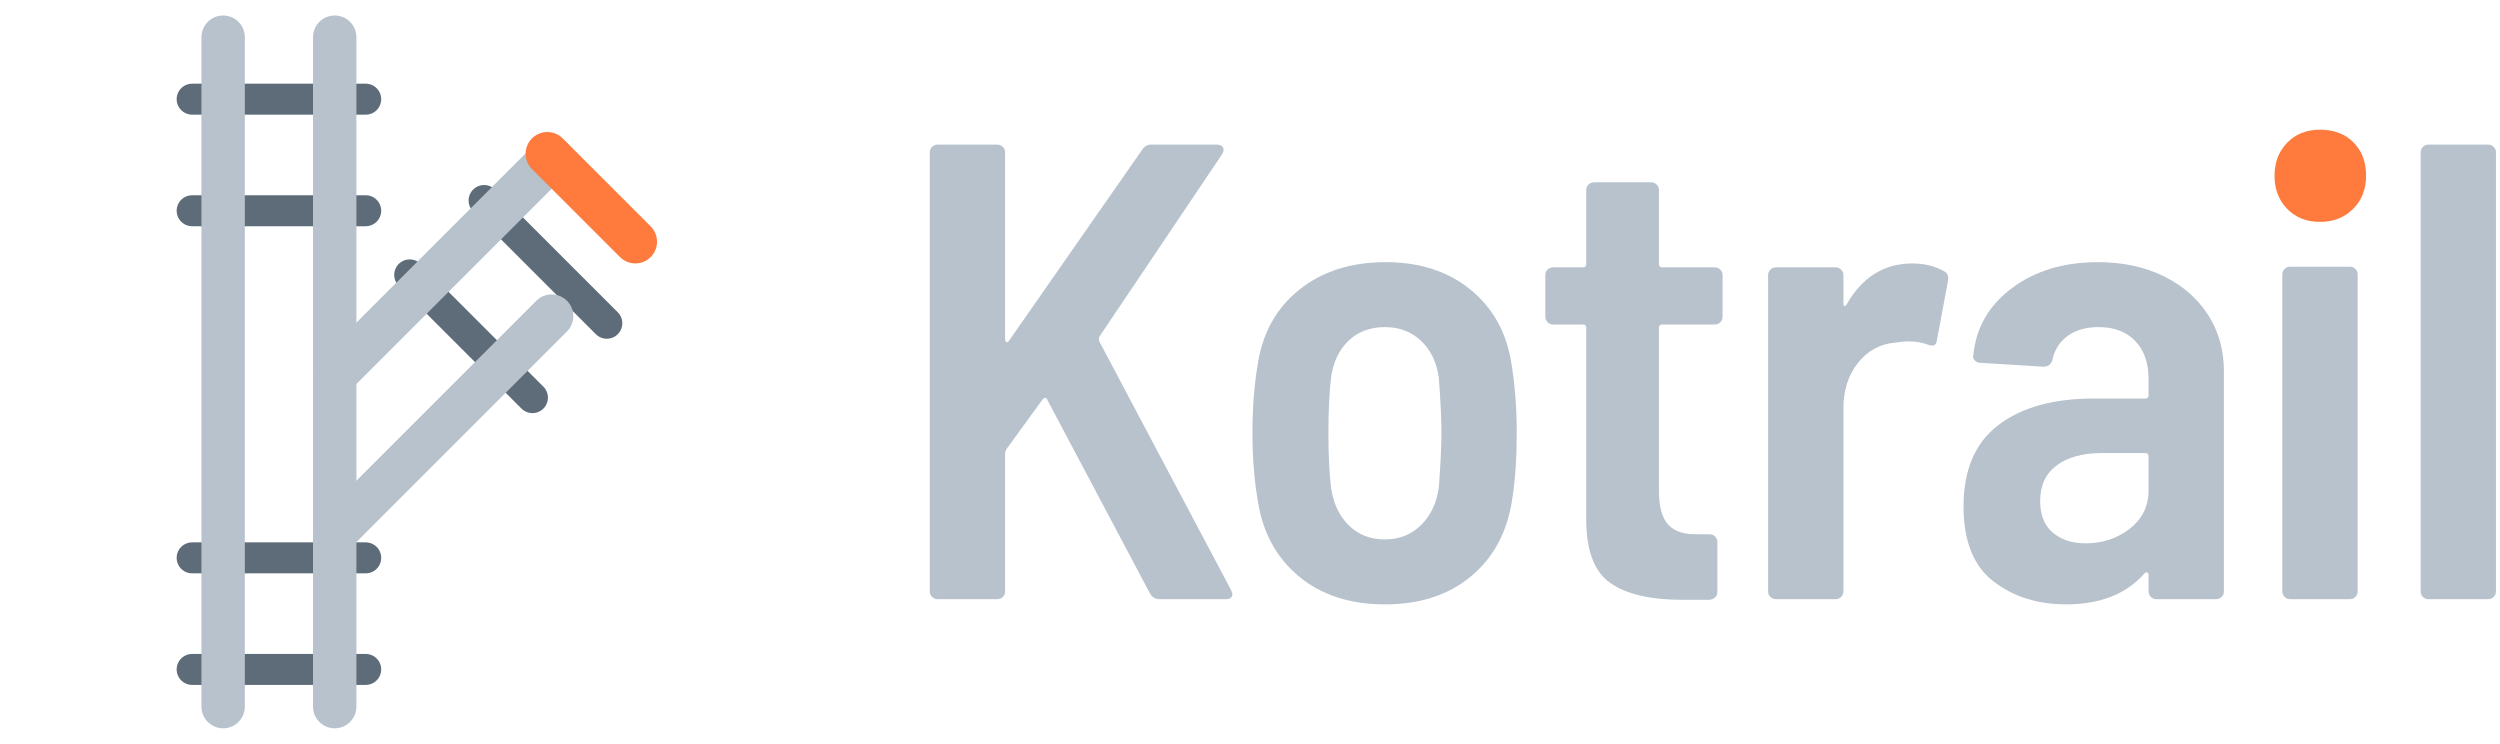
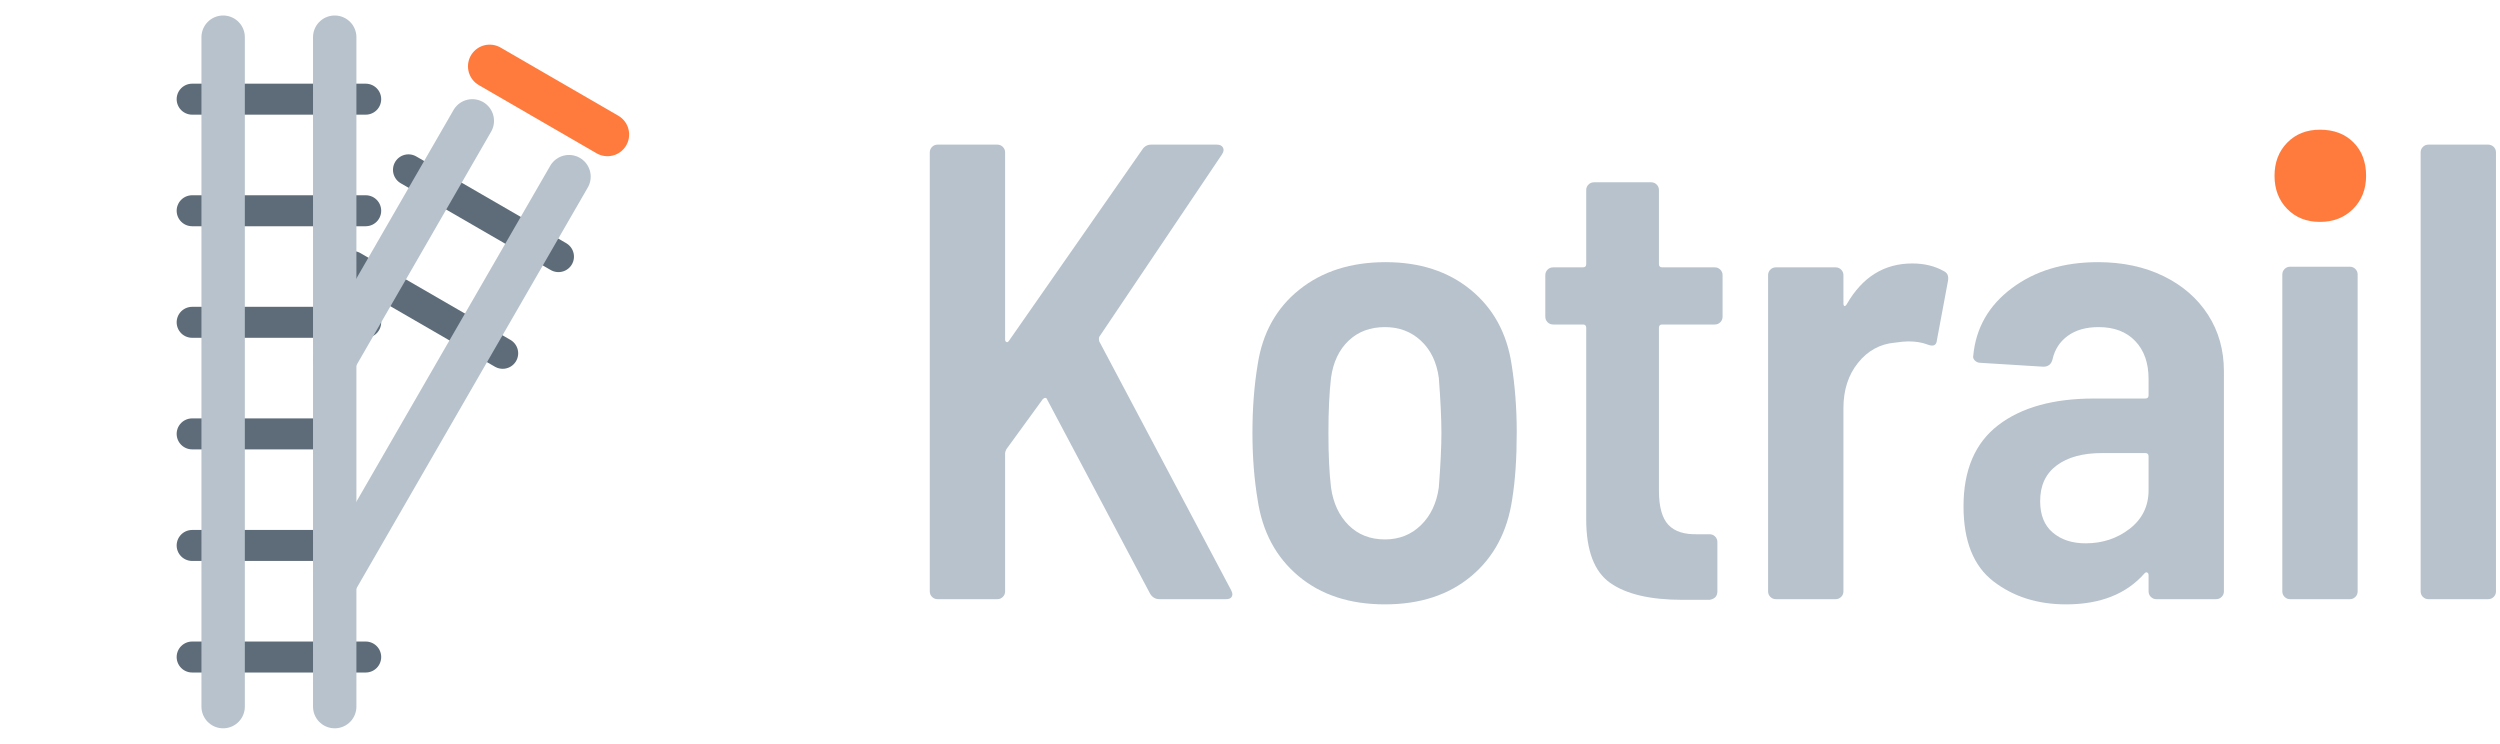
<svg xmlns="http://www.w3.org/2000/svg" width="242" height="72" viewBox="0 0 242 72" role="img" aria-label="Kotrail">
  <g transform="translate(0 0) scale(0.6)">
    <g stroke="#5E6C79" stroke-width="5" stroke-linecap="round" fill="none">
-       <path d="M31 16H59M31 34H59M31 90H59M31 108H59" />
-       <path d="M66.1 44.35L85.9 64.15M78.1 32.35L97.9 52.15" />
+       <path d="M31 16H59M31 34H59M31 52H59M31 70H54M31 88H54M31 106H59" />
+       <path d="M65.9 27.4L90.1 41.4M56.9 43L81.1 57" />
    </g>
    <g stroke="#B7C2CC" stroke-width="7" stroke-linecap="round" fill="none">
      <path d="M36 6V114M54 6V114" />
-       <path d="M54 86L89 51M54 60.5L89 25.5" />
+       <path d="M54 94L91.8 28.5M54 58L76.2 19.5" />
    </g>
-     <path stroke="#FF7A3D" d="M88.3 24.8L102.5 39" stroke-width="7" stroke-linecap="round" fill="none" />
+     <path stroke="#FF7A3D" d="M79 10.7L98 21.7" stroke-width="7" stroke-linecap="round" fill="none" />
  </g>
  <path fill="#B7C2CC" transform="translate(85.98 58.0) scale(0.062857 -0.062857)" d="M64 12V688Q64 693 67.5 696.5Q71 700 76 700H168Q173 700 176.5 696.5Q180 693 180 688V400Q180 397 182.0 396.0Q184 395 186 398L391 692Q396 700 405 700H506Q513 700 515.5 695.5Q518 691 514 685L325 404Q324 401 325 397L528 14Q530 10 530 8Q530 0 520 0H418Q408 0 403 9L245 307Q244 310 242.0 310.0Q240 310 238 308L182 231Q180 227 180 225V12Q180 7 176.5 3.5Q173 0 168 0H76Q71 0 67.5 3.5Q64 7 64 12Z" />
  <path fill="#B7C2CC" transform="translate(118.66 58.0) scale(0.062857 -0.062857)" d="M49 153Q41 201 41 256Q41 313 49 361Q60 434 113.0 476.5Q166 519 246 519Q325 519 377.0 476.5Q429 434 440 362Q448 312 448 257Q448 197 441 154Q430 79 378.0 35.5Q326 -8 245 -8Q164 -8 112.0 35.5Q60 79 49 153ZM328 172Q332 224 332 256Q332 289 328 341Q323 377 300.5 398.0Q278 419 245 419Q211 419 189.0 398.0Q167 377 162 341Q158 306 158 256Q158 205 162 172Q167 136 189.0 114.0Q211 92 245 92Q278 92 300.5 114.0Q323 136 328 172Z" />
  <path fill="#B7C2CC" transform="translate(148.14 58.0) scale(0.062857 -0.062857)" d="M284 423H203Q198 423 198 418V167Q198 130 212.5 114.5Q227 99 258 100H276Q281 100 284.5 96.5Q288 93 288 88V12Q288 1 276 -1H234Q160 -1 123.0 25.0Q86 51 86 123V418Q86 423 81 423H35Q30 423 26.5 426.5Q23 430 23 435V499Q23 504 26.5 507.5Q30 511 35 511H81Q86 511 86 516V630Q86 635 89.5 638.5Q93 642 98 642H186Q191 642 194.5 638.5Q198 635 198 630V516Q198 511 203 511H284Q289 511 292.5 507.5Q296 504 296 499V435Q296 430 292.5 426.5Q289 423 284 423Z" />
  <path fill="#B7C2CC" transform="translate(167.82 58.0) scale(0.062857 -0.062857)" d="M324 505Q332 501 330 490L313 399Q312 387 299 392Q286 397 269 397Q262 397 248 395Q214 392 191.5 364.0Q169 336 169 294V12Q169 7 165.5 3.5Q162 0 157 0H65Q60 0 56.5 3.5Q53 7 53 12V499Q53 504 56.5 507.5Q60 511 65 511H157Q162 511 165.5 507.5Q169 504 169 499V456Q169 452 170.5 451.5Q172 451 174 454Q210 517 275 517Q303 517 324 505Z" />
  <path fill="#B7C2CC" transform="translate(188.12 58.0) scale(0.062857 -0.062857)" d="M432 351V12Q432 7 428.5 3.5Q425 0 420 0H328Q323 0 319.5 3.5Q316 7 316 12V37Q316 40 314.0 41.0Q312 42 310 40Q268 -8 189 -8Q123 -8 77.0 27.5Q31 63 31 143Q31 227 84.5 268.0Q138 309 232 309H311Q316 309 316 314V339Q316 376 295.5 397.5Q275 419 239 419Q210 419 191.5 405.5Q173 392 168 369Q165 358 154 358L57 364Q52 364 48.5 367.5Q45 371 46 375Q52 439 105.5 479.0Q159 519 238 519Q295 519 339.0 497.5Q383 476 407.5 438.0Q432 400 432 351ZM316 168V220Q316 225 311 225H244Q200 225 174.5 206.0Q149 187 149 151Q149 119 168.5 102.5Q188 86 219 86Q258 86 287.0 108.5Q316 131 316 168Z" />
  <path fill="#FF7A3D" transform="translate(217.22 58.0) scale(0.062857 -0.062857)" d="M47 652Q47 683 66.5 703.0Q86 723 117 723Q149 723 168.5 703.5Q188 684 188 652Q188 621 168.0 601.0Q148 581 117 581Q86 581 66.5 601.0Q47 621 47 652Z" />
  <path fill="#B7C2CC" transform="translate(217.22 58.0) scale(0.062857 -0.062857)" d="M59 12V500Q59 505 62.5 508.5Q66 512 71 512H163Q168 512 171.5 508.5Q175 505 175 500V12Q175 7 171.5 3.5Q168 0 163 0H71Q66 0 62.5 3.5Q59 7 59 12Z" />
  <path fill="#B7C2CC" transform="translate(231.05 58.0) scale(0.062857 -0.062857)" d="M52 12V688Q52 693 55.5 696.5Q59 700 64 700H156Q161 700 164.5 696.5Q168 693 168 688V12Q168 7 164.5 3.5Q161 0 156 0H64Q59 0 55.5 3.5Q52 7 52 12Z" />
</svg>
